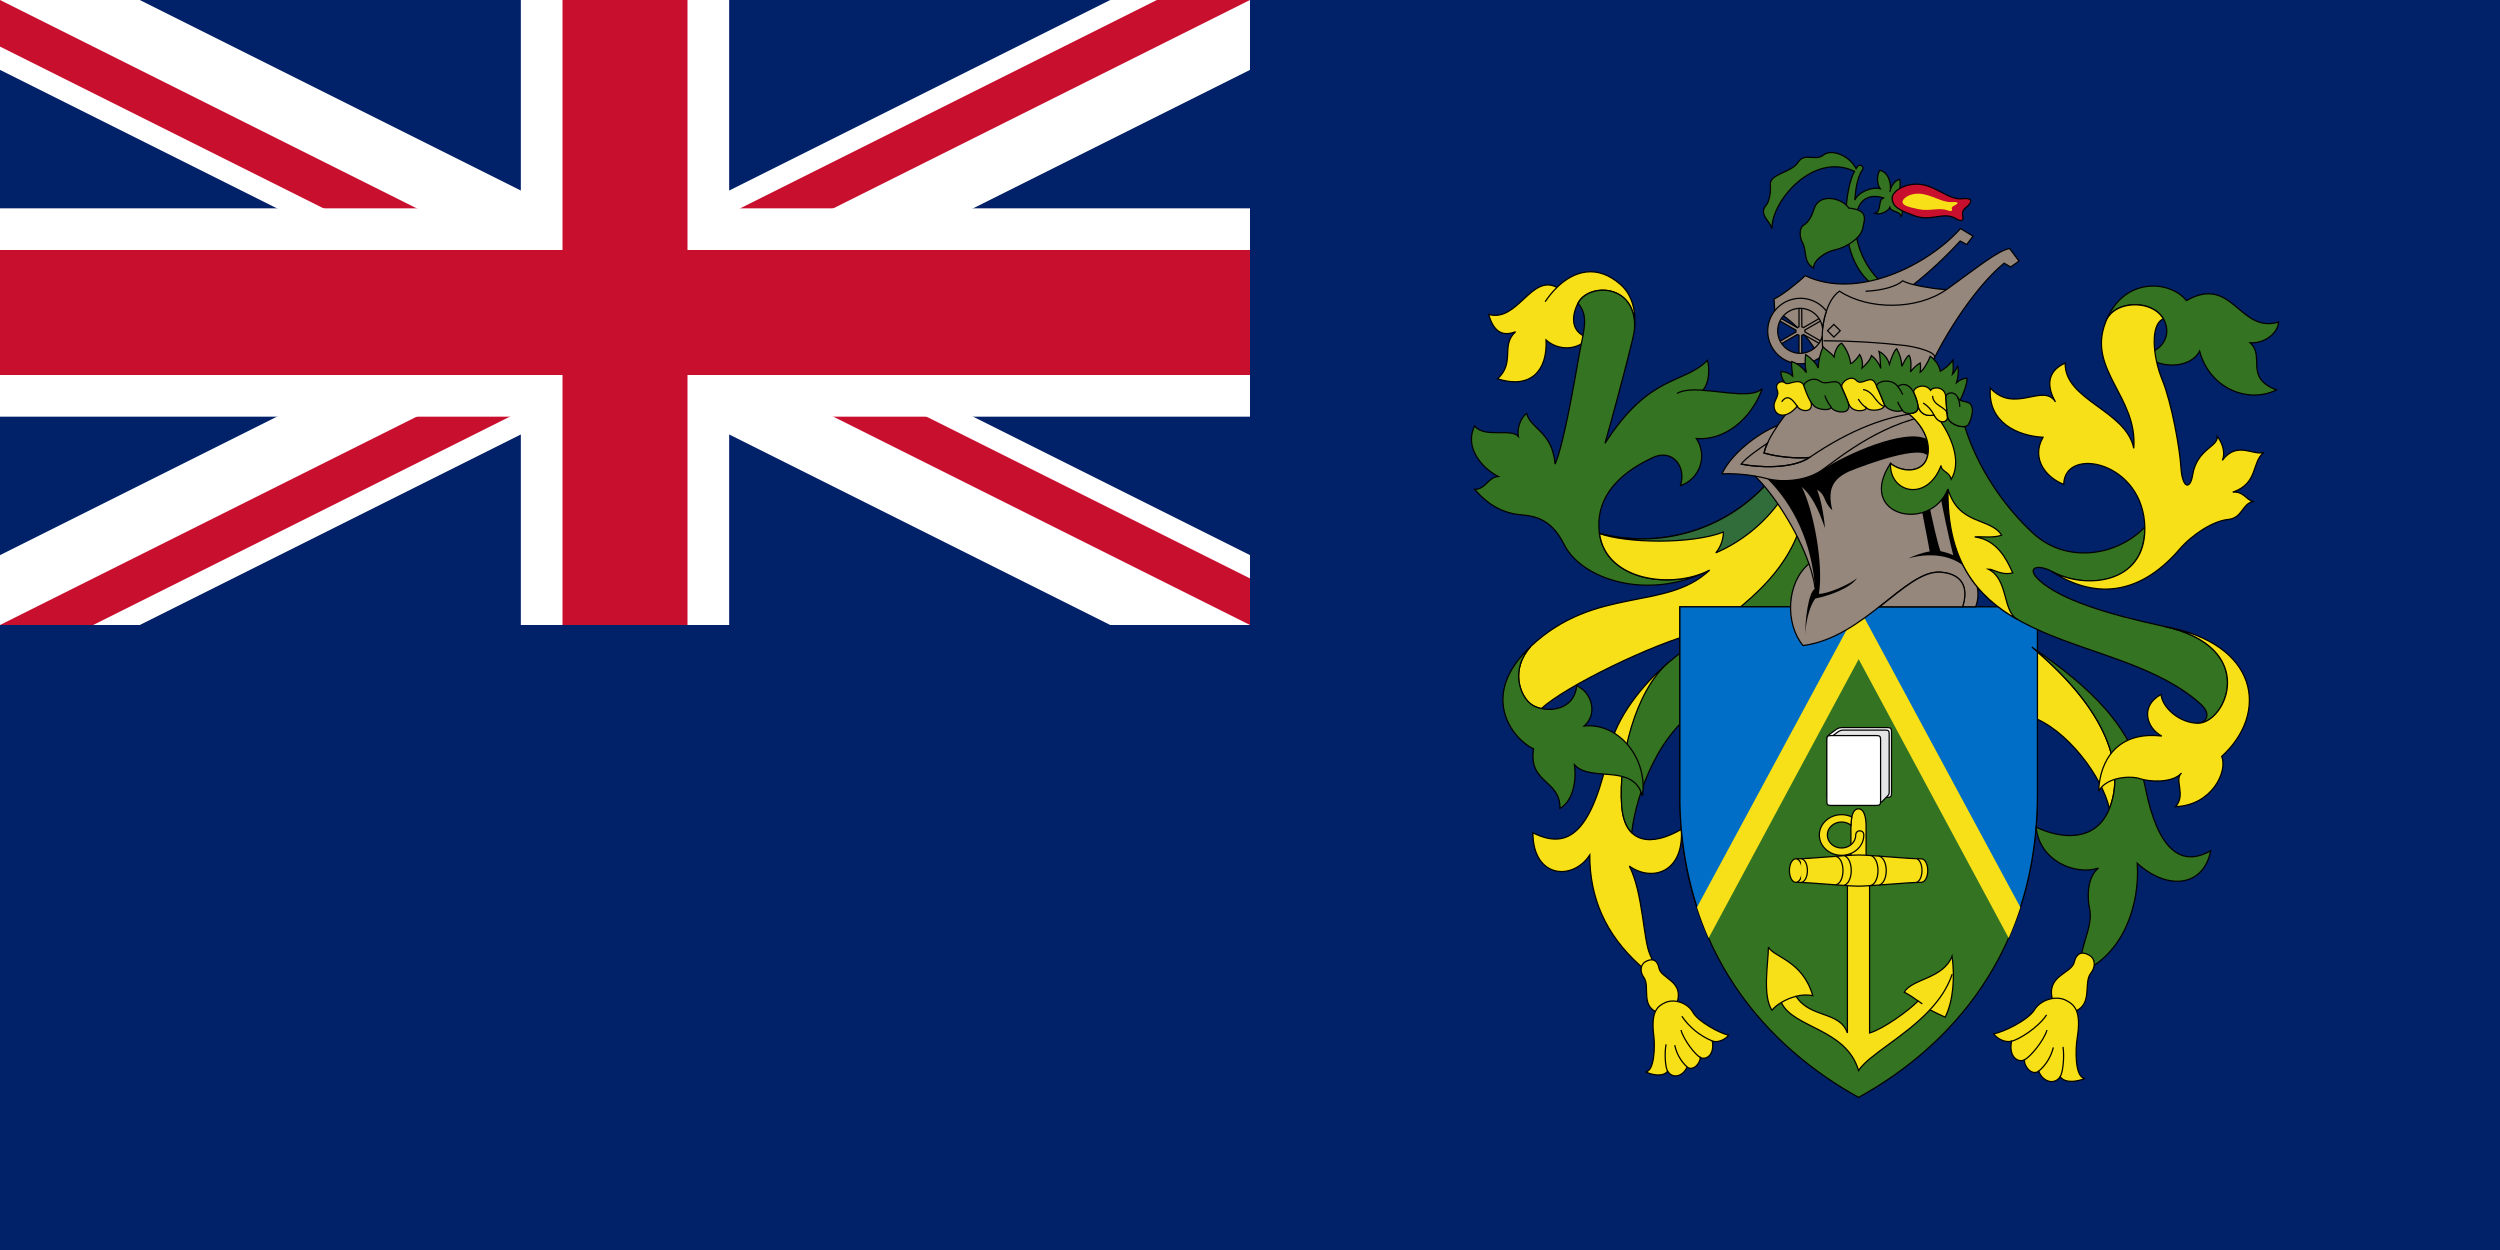
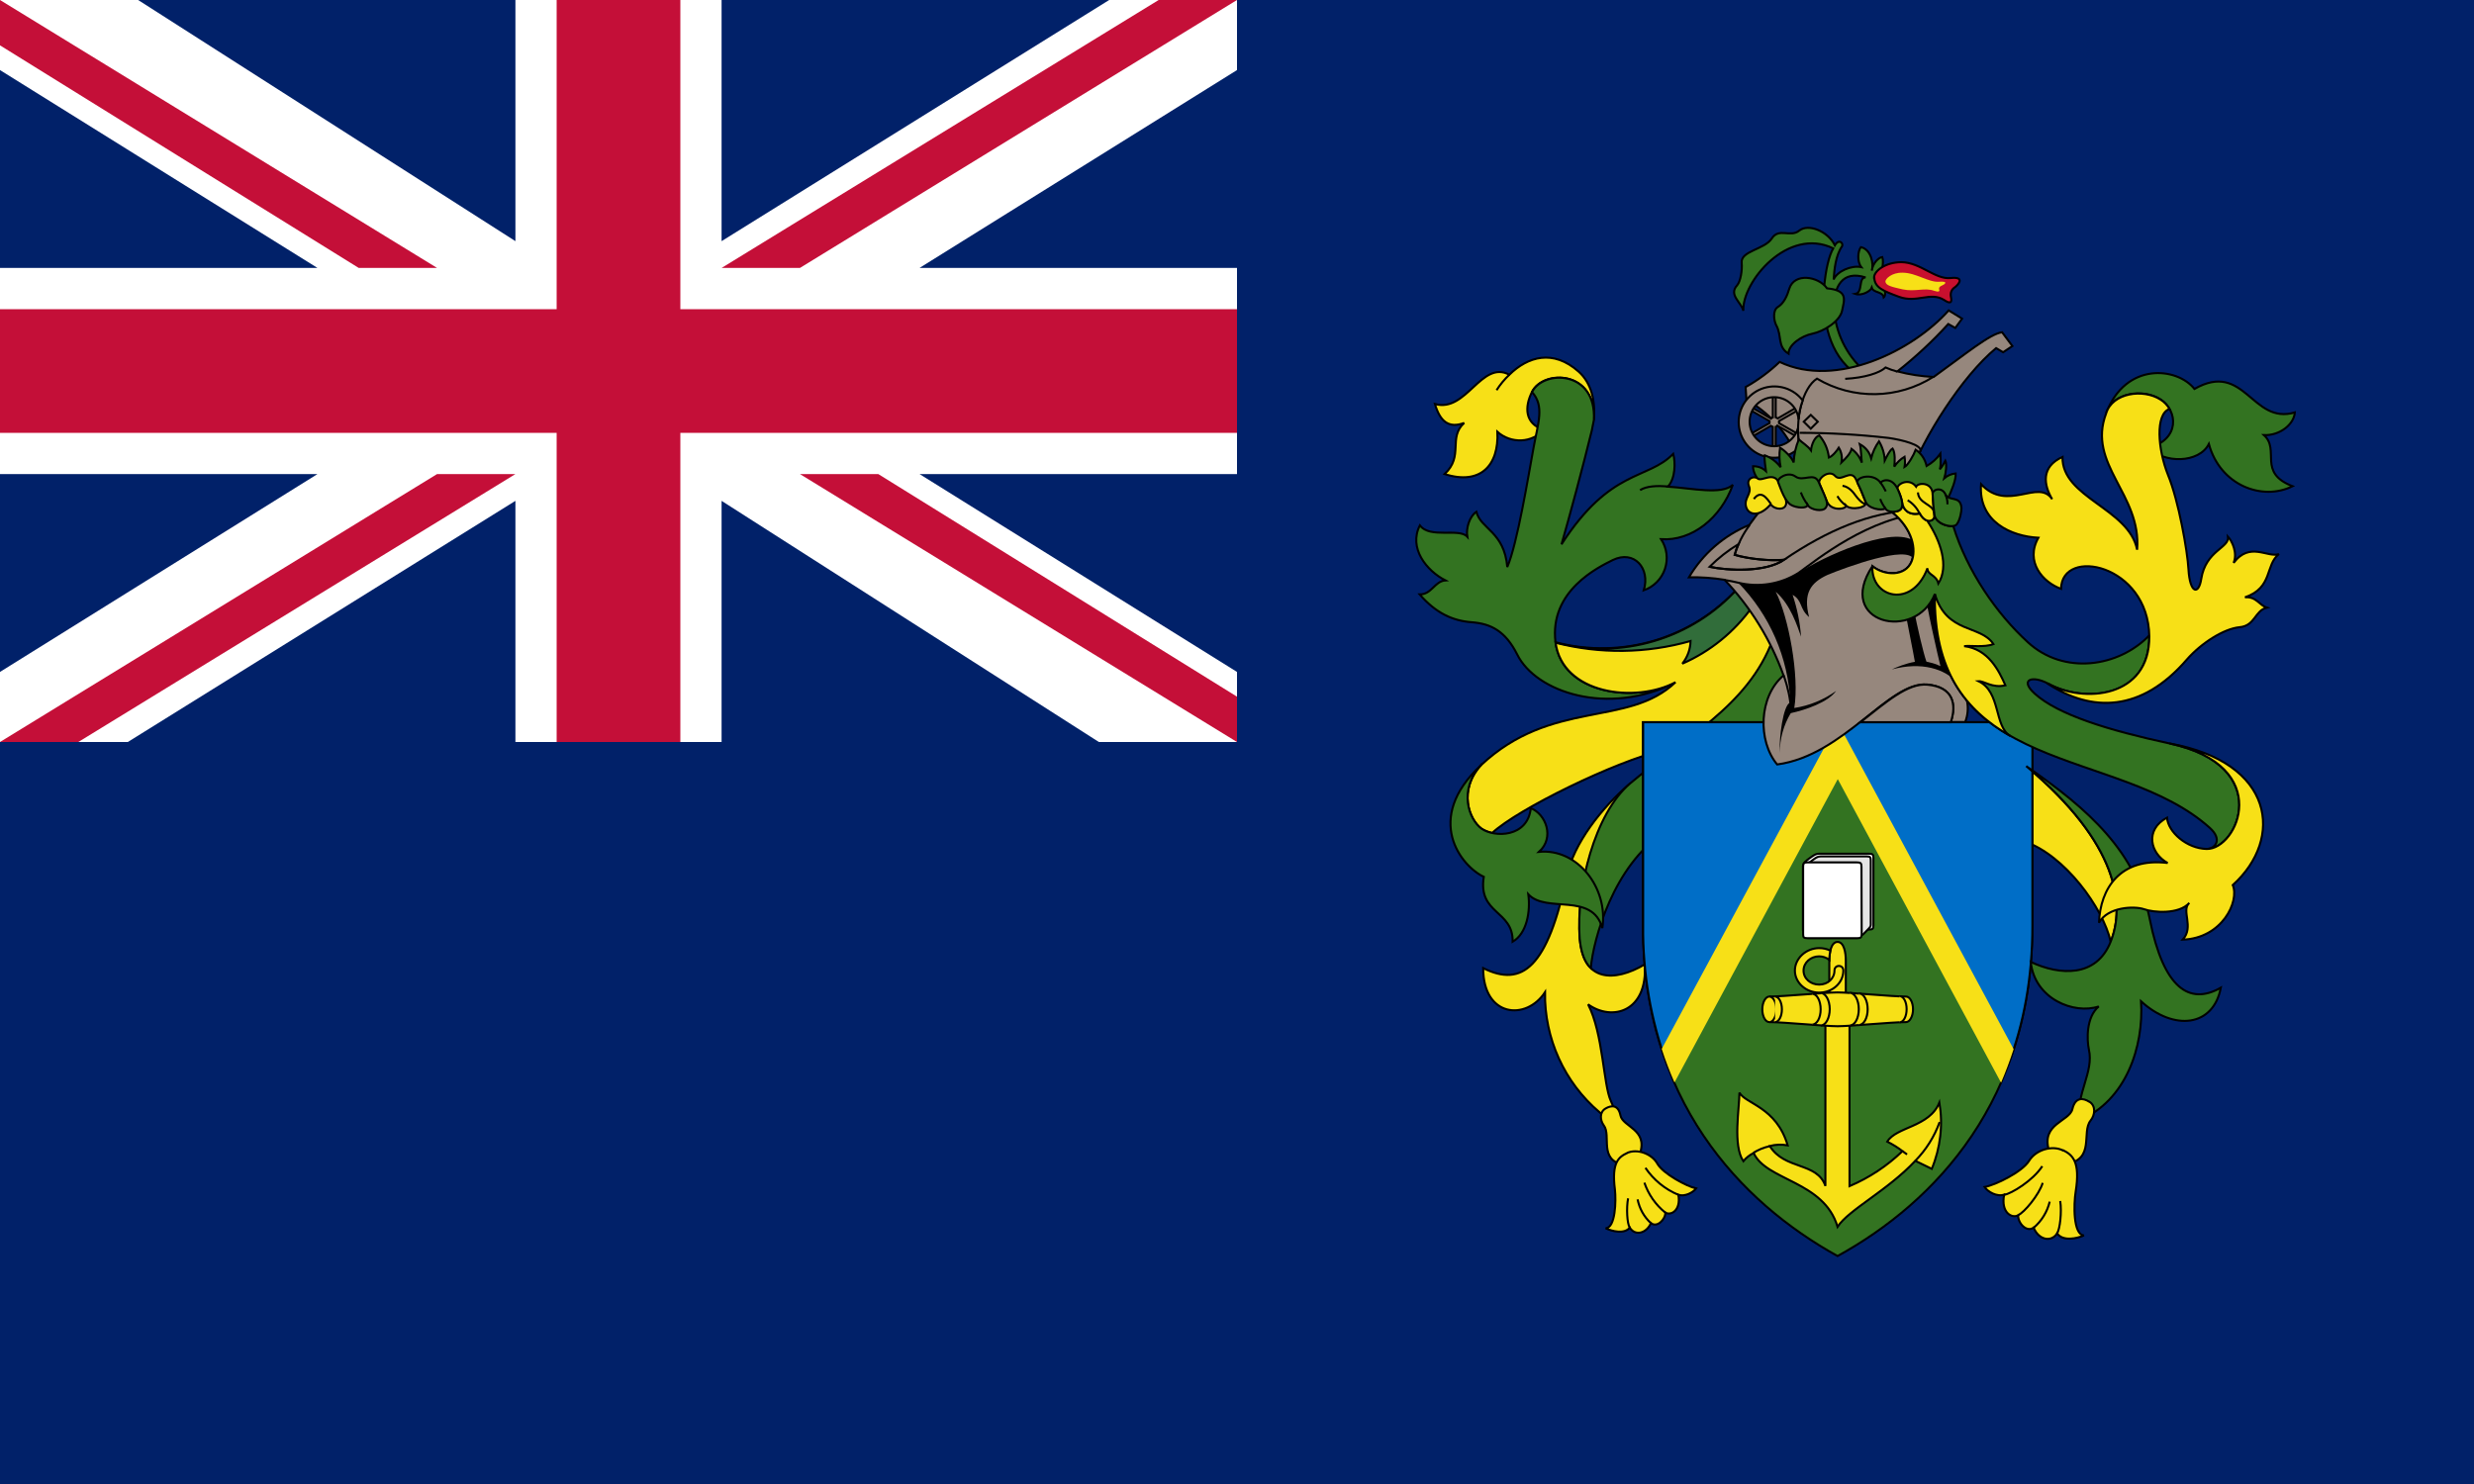
- <svg xmlns="http://www.w3.org/2000/svg" width="1200" height="600" viewBox="0 0 30 15">
-   <clipPath id="a">
-     <path d="M0 0v75h350v75h-50zm300 0H150v200H0v-50z" />
-   </clipPath>
-   <path fill="#012169" d="M0 0h30v15H0z" />
-   <path stroke="#fff" stroke-width="1.5" d="m0 0 15 7.5M15 0 0 7.5" />
-   <path stroke="#c8102e" stroke-width="20" d="m0 0 300 150m0-150L0 150" clip-path="url(#a)" transform="scale(.05)" />
-   <path stroke="#fff" stroke-width="2.5" d="M7.5 0v10M0 3.75h17.5" />
-   <path stroke="#c8102e" stroke-width="1.5" d="M7.5 0v10M0 3.75h17.5" />
-   <path fill="#012169" d="M15 0v7.5H0V15h30V0z" />
-   <g fill="#F7E017" stroke="#000" stroke-width=".015">
-     <path d="M20.018 7.954c-.32.271-.625.667-.7 1.025-.211 1.007-.491 1.231-.923 1.015 0 .541.474.582.682.266 0 .507.184.947.599 1.322.175.158.208.05.125-.125-.083-.175-.083-.74-.249-1.064.266.191.657.083.624-.441-.341.2-.68.192-.715-.283-.043-.557.174-1.366.557-1.715zM19.613 3.949c.023-.2-.02-.405-.166-.534-.282-.248-.558-.166-.764.034-.308-.166-.471.423-.82.324.058.191.15.274.324.208-.183.166 0 .366-.216.565.391.125.599-.091.582-.466.15.133.382.125.507-.025-.208-.067-.209-.247-.125-.416.125-.249.711-.239.678.31z" />
-     <path fill="#337321" d="M20.515 6.842c-.441.233-1.247.133-1.322-.441-.075-.574.482-.832.632-.906.233-.117.416.091.341.333a.377.377 0 0 0 .191-.565c.341.025.657-.233.79-.599-.12.114-.446.037-.714.02.083-.091.082-.269.057-.361-.282.29-.69.157-1.23.997.083-.291.241-.873.333-1.256.009-.038.016-.076.021-.115.032-.549-.553-.559-.678-.309.137.154.065.334.016.607-.058.324-.183 1.073-.291 1.322-.033-.391-.291-.416-.341-.607-.075.05-.116.183-.1.274-.092-.1-.408.025-.524-.125-.125.249.075.499.283.607-.121.008-.15.154-.283.154.179.208.362.291.574.308.212.017.37.096.499.353.208.417 1 .687 1.746.309z" />
-     <path d="M21.613 6.334c-.249.69-.931 1.181-1.239 1.256-.524.127-1.592.646-1.878.913a.332.332 0 0 1-.118-.048c-.141-.1-.258-.424-.008-.699.782-.732 1.622-.416 2.146-.915-.441.233-1.247.133-1.322-.441a2.029 2.029 0 0 0 2.012-.599c.091.101.357.417.407.533z" />
-     <path fill="#337321" d="M20.018 7.954c-.395.335-.6 1.158-.558 1.715.012.155.055.26.121.324.029-.316.249-1.133.81-1.497.474-.308 1.214-.998 1.489-1.788a.634.634 0 0 0-.291-.341c-.273.746-1.002 1.104-1.571 1.587z" />
-     <path fill="#316D3A" d="M21.359 6.014a1.854 1.854 0 0 1-.769.62.403.403 0 0 0 .091-.249c-.391.15-1.173.133-1.489.017a2.029 2.029 0 0 0 2.012-.599c.068.074.126.14.155.211z" />
-     <path fill="#337321" d="M18.37 7.756c-.636.595-.216 1.114.033 1.231-.066.416.324.366.316.715.158-.091.2-.333.175-.524.2.216.707-.025.815.374.067-.441-.274-.881-.698-.84.175-.158.075-.416-.091-.482-.033.324-.399.324-.541.225-.142-.1-.259-.424-.009-.699z" />
-     <path d="M19.746 11.54c-.069.04-.064.129-.021.187.087.116-.062.38.22.437.083.017.147-.034.179-.129.087-.262-.191-.291-.216-.416-.025-.125-.104-.112-.162-.079z" />
-     <path d="M19.983 12.031c-.093.043-.175.104-.137.403.015.124.008.424-.1.428.066.033.208.069.266-.008.056.094.183.067.233-.05.066.054.158-.037.158-.116.058.037.175-.017.145-.195.071.025.162-.025.195-.071-.104-.021-.366-.162-.428-.274-.062-.113-.224-.167-.332-.117z" />
-     <g fill="none">
-       <path d="M18.542 3.62c.042-.062.089-.12.141-.171M20.124 4.721c.073-.042.185-.047.309-.039M20.012 12.854c-.029-.042-.04-.216-.019-.322M20.245 12.804a.493.493 0 0 1-.148-.262M20.403 12.688c-.058-.027-.2-.21-.231-.328M20.548 12.492a.825.825 0 0 1-.366-.297" />
-     </g>
-     <path d="M24.382 7.765c1.023.857 1.089 1.538.931 1.938-.083-.374-.507-.956-.948-1.106l.017-.832z" />
-     <path fill="#337321" d="M22.553 7.282h1.896v2.245c0 1.913-1.064 3.044-2.146 3.642-1.081-.599-2.146-1.73-2.146-3.642V7.282h1.331a.729.729 0 0 0 .15.466c.314-.031.669-.266.915-.466z" />
-     <path fill="#006EC7" d="M24.449 7.282v2.245c0 .577-.097 1.084-.262 1.525l-1.883-3.455-1.883 3.455a4.327 4.327 0 0 1-.262-1.525V7.282h4.29z" />
-     <path stroke="none" d="M24.244 10.887a4.274 4.274 0 0 1-.14.369l-1.8-3.346-1.8 3.346a3.969 3.969 0 0 1-.14-.369l1.941-3.598 1.939 3.598z" />
-     <path d="M23.159 12.118c.05.025.142.071.183.088.1-.2.116-.482.083-.732-.108.275-.474.266-.574.432.061.031.118.071.167.106-.125.125-.417.334-.583.384v-1.784c0-.125-.042-.229-.042-.333V9.91c0-.083-.017-.204-.091-.204-.075 0-.091.121-.091.204v.369c0 .104-.042.225-.042.333v1.784c-.091-.266-.45-.175-.616-.441a.466.466 0 0 1 .2-.008c-.125-.424-.466-.457-.532-.582 0 .175-.075.582.042.757a.437.437 0 0 1 .113-.092c.141.308.777.309.927.816.12-.187.553-.403.856-.728z" />
-     <path d="M22.303 10.634c.141 0 .59-.046.753-.046.042 0 .077-.063.077-.141s-.034-.141-.077-.141c-.162 0-.611-.046-.753-.046-.141 0-.59.046-.753.046-.042 0-.077.063-.077.141s.034.141.077.141c.163 0 .612.046.753.046z" />
-     <path d="M22.212 9.903a.18.18 0 0 0-.113-.039c-.094 0-.171.07-.171.156s.076.156.171.156c.094 0 .17-.07.17-.156 0-.067.097-.067.097 0 0 .135-.12.244-.267.244-.148 0-.267-.109-.267-.244s.12-.244.267-.244c.044 0 .086.01.123.027-.003.022-.01.064-.01.1zM21.551 10.588c.042 0 .076-.063.076-.141s-.034-.141-.076-.141" />
-     <path d="M21.613 10.588c.042 0 .076-.063.076-.141s-.034-.141-.076-.141M22.024 10.617c.051 0 .092-.076.092-.17 0-.094-.041-.17-.092-.17M22.119 10.624c.053 0 .096-.08.096-.178 0-.098-.043-.178-.096-.178M22.439 10.626c.054 0 .097-.081.097-.18 0-.099-.044-.18-.097-.18M22.539 10.621c.053 0 .096-.078.096-.174 0-.096-.043-.174-.096-.174M22.986 10.59c.043 0 .078-.064.078-.144s-.035-.144-.078-.144M21.376 12.03a.618.618 0 0 1 .178-.074M23.068 12.047l-.049-.035M23.159 12.118c.116-.125.213-.266.267-.428" />
-     <path fill="#FFF" d="M21.922 8.87c0-.041.033-.058.072-.087.047-.035.066-.052.108-.052h.546c.04 0 .05.01.05.048v.741c0 .037-.009.048-.05.048h-.726v-.706" />
-     <path fill="#E5E5E5" d="M22.513 9.633c.072 0 .059-.002.109-.052.053-.052.048-.048.048-.096v-.679c0-.035-.009-.045-.046-.045h-.505c-.04 0-.057.016-.1.049-.036.027-.066.044-.066.082v.741h.56z" />
-     <path fill="#FFF" d="M22.567 9.617c0 .037-.009.048-.05.048h-.546c-.041 0-.049-.01-.049-.048v-.742c0-.037.009-.048.049-.048h.546c.041 0 .05.01.05.048v.742z" />
-     <path fill="#96877D" d="M23.625 6.847a.419.419 0 0 1 .083.434h-.158c.066-.2.025-.39-.258-.415-.423-.037-.915.782-1.655.881-.216-.258-.205-.749.07-.982-.142-.409-.441-.859-.649-1.053a2.03 2.03 0 0 0-.394-.027c.108-.233.416-.478.666-.578.04-.059.084-.116.124-.167.025-.32 1.547-.17 1.871.029.001.359.142 1.554.3 1.878z" />
-     <g fill="#000" stroke="none">
-       <path d="M21.781 7.066c-.036-.554-.26-1.011-.575-1.322.15.042.457.042.665-.108.274-.183.99-.503 1.252-.366.021.046.033.15.017.216-.062-.166-.753.091-.948.17-.187.087-.27.204-.204.466-.108-.091-.071-.179-.183-.245.045.108.082.303.095.461-.042-.112-.116-.353-.279-.495.141.274.264.933.206 1.283.112 0 .36-.11.459-.189-.087.125-.339.212-.501.245-.073.087-.123.312-.119.437-.011-.154.037-.529.115-.553zM23.625 6.847c-.138-.153-.395-.236-.723-.147.05-.025.158-.067.254-.083-.012-.087-.091-.462-.104-.553l.092-.037c.046.225.104.482.141.586.029.008.096.021.154.05-.025-.087-.166-.715-.162-.782l.125-.067c.049.341.128.836.223 1.033z" />
-     </g>
-     <path fill="#96877D" d="M23.551 7.282c.066-.2.025-.39-.258-.415-.219-.019-.457.194-.738.415h.996zM21.713 5.49a1.648 1.648 0 0 1-.545-.054.64.64 0 0 1 .041-.118c-.087.058-.253.172-.316.251.2.042.612.063.82-.079z" />
-     <path fill="none" d="M21.708 6.766c.046.133.076.261.08.375M21.331 5.108c-.075.11-.141.228-.163.328.141.046.42.071.545.054" />
-     <path fill="none" d="M21.059 5.713c.054.009.104.019.147.031.15.042.457.042.665-.108.208-.15.773-.615 1.414-.665" />
-     <path fill="none" d="M20.894 5.569c.2.042.612.062.819-.079.482-.328.948-.52 1.414-.545" />
-     <path fill="#337321" d="M24.382 7.765c.698.482 1.214.948 1.364 1.696.15.748.433.948.782.748-.083.432-.516.482-.881.15.033.499-.166 1.098-.682 1.314-.033-.299.165-.536.108-.782-.025-.108-.033-.358.108-.474-.274.091-.707-.083-.748-.491.316.15.723.175.881-.225.157-.398.091-1.08-.932-1.936zM25.264 3.873c.216-.565.782-.507.973-.266.557-.316.632.399 1.106.258-.008.133-.166.258-.341.249.183.166-.075.416.316.565-.333.166-.798-.008-.923-.466-.108.216-.499.216-.657.042.341-.091.316-.407.125-.532-.193-.126-.533-.075-.599.15zM23.577 5.118c.155.5.476.966.822 1.283.399.366 1.002.274 1.339-.075.008.696-.713.75-1.114.532-.177-.096-.32-.046-.15.108.258.233.822.406 1.488.549 1.164.249.749 1.173.408 1.164.098-.002.178-.104.037-.231-1.01-.909-3.064-.551-3.031-2.58-.216.532-1.106.324-.69-.308.133.108.366.116.433-.05.052-.129.018-.354-.215-.548.038-.003.121 0 .112-.096.01.056.061.139.192.111.037.059.077.098.13.077.01-.004.042-.02.029-.079.01.112.141.151.21.143z" />
-     <path d="M24.623 6.858c.482.316 1.028.316 1.53-.266.158-.183.407-.341.582-.358.175-.017.166-.183.299-.216-.083-.025-.116-.125-.241-.112.312-.108.22-.358.374-.478-.125.046-.32-.141-.499.096.046-.108-.017-.237-.062-.287.017.125-.245.15-.295.466-.028.177-.125.166-.141-.108-.012-.201-.108-.757-.224-1.039-.116-.283-.143-.671.015-.729a.308.308 0 0 0-.098-.102c-.193-.126-.532-.075-.599.15-.216.565.391.89.341 1.505-.091-.457-.832-.574-.823-1.023-.241.108-.208.308-.116.466-.15-.233-.491.15-.782-.166-.033.416.333.574.632.59-.15.266.05.491.249.565.008-.466.963-.275.973.524.008.68-.724.738-1.115.522zM25.962 7.515c1.164.249.749 1.173.408 1.164-.217-.005-.424-.187-.437-.345-.249.133-.183.395.008.499-.524-.062-.744.283-.757.661.096-.175.387-.187.495-.15.108.037.387.058.499-.067-.092.079.058.262-.071.403.437-.017.628-.424.553-.603.566-.514.458-1.354-.698-1.562zM25.076 11.466c.076.047.066.147.015.21-.103.126.052.427-.265.478-.094.015-.163-.045-.194-.152-.086-.296.226-.316.259-.455.034-.138.121-.121.185-.081z" />
-     <path d="M24.79 12.003c.102.052.19.124.136.456-.023.138-.028.473.093.482-.076.034-.235.067-.297-.021-.067.102-.207.066-.258-.066-.077.057-.175-.049-.171-.137-.067.039-.194-.026-.154-.224-.08.025-.18-.035-.215-.087.117-.019.415-.165.49-.288.074-.122.257-.175.376-.115z" />
-     <path fill="none" d="M24.721 12.921c.034-.045.054-.24.035-.359M24.464 12.855a.545.545 0 0 0 .176-.286M24.292 12.718c.066-.028.232-.226.272-.357M24.138 12.494c.077-.013.318-.157.421-.316" />
-     <path d="M23.376 5.869c-.014.852.34 1.284.831 1.564-.182-.109-.103-.483-.349-.604.058-.004.15.079.295.046-.071-.158-.187-.399-.457-.432.071-.008.225.017.324-.021-.141-.217-.515-.113-.644-.553zM23.288 5.058c-.03-.01-.055-.04-.08-.079-.131.028-.182-.055-.192-.111.008.096-.074.092-.113.095.234.194.268.419.216.548-.067.166-.299.158-.433.05-.017.353.441.47.607.025 0 .075.096.067.121.166.118-.191.028-.466-.126-.694z" />
-     <path fill="#337321" d="M22.557 3.37a.994.994 0 0 1-.295-.694c.008-.183.083-.383.349-.299-.083 0-.025.166-.112.183.071.025.166-.033.179-.071.017.058.125.042.133.108.042-.033-.004-.195-.066-.229.046-.025.071-.154.05-.216-.042.008-.104.067-.116.15.021-.067-.004-.233-.121-.258-.033.046-.042.158.004.22-.108-.025-.266.046-.304.137.008-.11.024-.267.092-.366.023-.033-.033-.091-.077-.012-.081-.158-.297-.241-.393-.162s-.224-.037-.303.087c-.079.125-.347.138-.333.27.008.079-.011.201-.05.245-.096.108.046.187.071.283-.017-.316.486-.931.99-.69-.046.079-.086.237-.1.428-.021.283.021.682.295.915l.107-.029z" />
-     <path fill="#c8102e" d="M22.706 2.38c-.003-.075.127-.172.301-.17.21.002.372.193.54.175.168-.019.085.075.05.1-.035.025-.056.062-.044.108.012.046-.009.076-.077.033-.15-.094-.299.037-.497-.035-.169-.064-.268-.099-.273-.211z" />
-     <path fill="#96877D" d="M21.85 4.343c-.083-.262-.399-.549-.553-.615l-.008-.141c.083-.033.283-.191.374-.279.624.299 1.472-.125 1.863-.565l.15.091-.075.1-.079-.042a4.777 4.777 0 0 1-.561.523c.145.037.344.062.399.059.349-.25.623-.474.756-.491l.112.15-.1.071-.079-.046c-.374.308-.798.981-.965 1.43-.232-.05-1.064-.017-1.234-.245z" />
-     <path fill="none" d="M22.961 3.415a.607.607 0 0 1-.129-.045c-.067.062-.233.116-.445.125" />
-     <path fill="none" d="M21.883 4.251c-.056-.31.033-.653.191-.757.345.229.936.229 1.285-.021" />
-     <path fill="none" d="M21.883 4.089a8.87 8.87 0 0 1 .985.058c.141.021.378.079.345.15M22.006 4.045l.077-.076-.077-.076-.076.075.076.077z" />
-     <path fill="#337321" d="M22.187 2.497c-.096-.133-.359-.175-.416.004-.025.079-.062.162-.125.2-.062.037-.048.151-.021.2.066.121.008.237.137.316 0-.096.141-.195.262-.22.121-.025.303-.133.328-.254.026-.122.068-.222-.165-.246z" />
-     <path fill="#96877D" d="M21.588 3.694h.033l.001.227a.075.075 0 0 1 .02.01l.196-.113.017.029-.197.114c.001.007.002.015.001.022l.196.113-.017.029-.198-.112a.047.047 0 0 1-.019.012v.226h-.033v-.227a.075.075 0 0 1-.02-.01l-.196.113-.017-.029.197-.114c-.001-.007-.002-.015-.001-.022l-.196-.113.017-.029.197.113a.047.047 0 0 1 .019-.012v-.227z" />
-     <path fill="#96877D" d="M21.884 4.25a.393.393 0 1 1 .033-.517.887.887 0 0 0-.046.211.27.27 0 1 0-.268.296.276.276 0 0 0 .263-.202c.001.052.003.171.018.212z" />
-     <path fill="#337321" d="M21.438 4.625c-.025-.029-.071-.108-.066-.166a.217.217 0 0 1 .141.054c-.004-.042-.021-.133-.012-.175a.38.38 0 0 1 .175.133.603.603 0 0 1-.008-.216c.05.029.133.108.15.162a.716.716 0 0 1 .058-.254c.037.037.096.071.133.121.008-.067.042-.146.091-.166a.483.483 0 0 1 .108.245c.037-.012.087-.075.108-.108a.228.228 0 0 1 .029.162c.046-.042.1-.1.112-.15a.319.319 0 0 1 .112.154c-.008-.054-.004-.15-.021-.204a.24.24 0 0 1 .125.154c.017-.058.054-.162.087-.187a.455.455 0 0 1 .062.212c.021-.042.054-.116.087-.133.029.046.025.146.017.2a.4.4 0 0 1 .116-.108.348.348 0 0 1 0 .112c.037-.021.1-.133.121-.191a.29.29 0 0 1 .121.179.452.452 0 0 0 .15-.133c0 .029.013.108-.004.17.025-.025.05-.075.062-.096.017.042.004.141-.013.195a.219.219 0 0 1 .125-.054c.004.071-.046.195-.092.287-.398-.111-1.234-.153-2.074-.199z" />
-     <path stroke="none" d="M22.83 2.423c-.002-.031.066-.1.189-.099.147.001.283.109.4.101.118-.008.06.031.035.041-.025.01-.039.026-.031.044.009.019-.006.031-.054.014-.105-.038-.21.015-.348-.014-.119-.027-.188-.041-.191-.087z" />
-     <path d="M21.567 4.875c-.125.15-.249.125-.274.029-.025-.096.067-.141.033-.225-.033-.083.054-.121.096-.083.042.037.175-.083.233.042.058.125.104.212.071.262-.034.05-.134.025-.159-.025zM22.103 4.65c-.023-.055.106-.16.173-.085.067.075.171-.081.229.037.058.119.077.181.106.247.029.067-.158.102-.216.044.008.039-.162.07-.208-.042-.025-.059-.052-.128-.084-.201zM22.968 4.719c-.031-.058.121-.141.2-.035.021-.044.171-.052.181.075l.019.252c.004.05-.091.096-.16-.031-.123.025-.179-.044-.193-.116a.54.54 0 0 0-.047-.145z" />
-     <path fill="#337321" d="M21.648 4.636c-.019-.042.106-.125.191-.062.085.062.203-.054.254.058.102.227.108.243.077.287-.031.044-.164.027-.198-.033-.006.042-.121.035-.181.002-.068-.038-.116-.177-.143-.252zM22.523 4.646c-.029-.064.166-.121.252-.008.044-.04.139-.042.193.081.054.123.062.191.023.222-.028.022-.129.039-.162-.017-.046.029-.187.004-.218-.075-.031-.078-.058-.147-.088-.203zM23.351 4.769c-.004-.058.102-.085.141 0 .04.085.166.008.177.15.002.027-.015.131-.054.181s-.233 0-.245-.106a2.419 2.419 0 0 1-.019-.225z" />
-     <g fill="none">
-       <path d="M21.567 4.875c-.046-.062-.108-.162-.187-.054M21.973 4.885a.49.49 0 0 1-.075-.139M22.395 4.894a.345.345 0 0 1-.096-.106M22.357 4.675c.073.008.123.077.145.108.023.031.071.087.108.094M22.829 4.925c-.025-.04-.05-.075-.056-.104M22.775 4.638a.483.483 0 0 1 .058.098M23.207 4.979a.345.345 0 0 0-.129-.143M23.191 4.75c.004.123.168.131.175.218M23.492 4.769a.238.238 0 0 1 .025.114" />
-     </g>
-   </g>
+ <svg xmlns="http://www.w3.org/2000/svg" width="1200" height="720">
+   <path fill="#012169" d="M0 0h1200v720H0z" />
+   <path fill="#fff" d="M350 117V0H250v117L67 0H0v34l154 96H0v100h154L0 326v34h62l188-117v117h100V243l183 117h67v-34l-154-96h154V130H446l154-96V0h-62z" />
+   <path fill="#c40f38" d="M174 130 0 22V0l212 130zM330 0h-60v150H0v60h270v150h60V210h270v-60H330zm270 0h-38L350 130h38zM0 360h38l212-130h-38zm388-130 212 130v-22L426 230z" />
+   <path fill="#f7e017" stroke="#000" d="M790.8 380c-14 11.9-27.5 29.3-30.8 45-9.3 44.4-21.6 54.2-40.6 44.7 0 23.8 20.8 25.7 30 11.7a75 75 0 0 0 26.4 58.2c7.7 7 9.1 2.2 5.5-5.5s-3.7-32.6-11-46.8c11.7 8.4 28.9 3.6 27.5-19.4-15 8.8-30 8.4-31.5-12.5-1.9-24.5 7.7-60 24.5-75.4ZM773 203.8c1-8.8-1-17.9-7.3-23.5-12.4-11-24.6-7.3-33.6 1.5-13.6-7.3-20.8 18.6-36.1 14.2 2.5 8.4 6.6 12 14.2 9.2-8 7.3 0 16-9.5 24.8 17.2 5.5 26.4-4 25.6-20.5 6.6 5.9 16.9 5.5 22.4-1-9.2-3-9.3-11-5.6-18.4 5.5-11 31.3-10.5 29.9 13.7Z" />
+   <path fill="#337321" stroke="#000" d="M812.7 331c-19.4 10.3-55 5.9-58.2-19.3s21.2-36.7 27.8-40c10.3-5 18.3 4 15 14.7a16.6 16.6 0 0 0 8.4-24.8c15 1 29-10.3 34.8-26.4-5.3 5-19.7 1.7-31.5.9 3.7-4 3.7-11.8 2.6-15.9-12.5 12.8-30.4 7-54.2 43.9 3.7-12.8 10.6-38.4 14.7-55.3l1-5c1.3-24.2-24.4-24.6-30-13.6 6.1 6.8 3 14.7.8 26.7-2.6 14.2-8 47.2-12.8 58.2-1.5-17.2-12.8-18.3-15-26.8-3.3 2.2-5.1 8-4.4 12.1-4-4.4-18 1.1-23-5.5-5.6 11 3.2 22 12.4 26.7-5.3.4-6.6 6.8-12.5 6.8 7.9 9.1 16 12.8 25.3 13.5s16.3 4.3 22 15.6c9 18.3 44 30.2 76.8 13.6Z" />
+   <path fill="#f7e017" stroke="#000" d="M861 308.7c-11 30.4-41 52-54.5 55.3-23.1 5.5-70.1 28.4-82.7 40.1q-2.7-.5-5.2-2c-6.2-4.5-11.3-18.7-.3-30.8 34.4-32.3 71.4-18.3 94.4-40.3-19.4 10.3-54.9 5.9-58.2-19.4a89 89 0 0 0 88.6-26.4c4 4.5 15.7 18.4 17.9 23.5Z" />
+   <path fill="#337321" stroke="#000" d="M790.8 380c-17.4 14.7-26.4 51-24.6 75.4q1 10.2 5.4 14.3c1.2-13.9 11-49.8 35.6-65.9 20.9-13.5 53.4-43.9 65.5-78.6a28 28 0 0 0-12.8-15c-12 32.8-44 48.5-69.1 69.8Z" />
+   <path fill="#316d3a" stroke="#000" d="M849.8 294.6A82 82 0 0 1 816 322q3.8-4.8 4-11a125 125 0 0 1-65.6.8 89 89 0 0 0 88.6-26.4q4.7 4.8 6.8 9.3Z" />
+   <path fill="#337321" stroke="#000" d="M718.3 371.3c-28 26.1-9.5 49 1.4 54.1-2.9 18.3 14.3 16.1 14 31.5 6.9-4 8.7-14.7 7.6-23 8.8 9.4 31.1-1.2 35.9 16.4 3-19.4-12-38.8-30.7-37 7.7-7 3.3-18.3-4-21.2-1.5 14.3-17.6 14.3-23.8 10-6.3-4.5-11.4-18.8-.4-30.9Z" />
+   <path fill="#f7e017" stroke="#000" d="M778.8 537.8c-3 1.7-2.8 5.6-.9 8.2 3.8 5-2.7 16.7 9.7 19.2 3.6.8 6.5-1.5 7.9-5.7 3.8-11.5-8.4-12.8-9.5-18.3s-4.6-4.9-7.2-3.4Z" />
+   <path fill="#f7e017" stroke="#000" d="M789.3 559.4c-4.1 1.9-7.7 4.5-6 17.7.6 5.5.3 18.7-4.5 18.8 3 1.5 9.2 3 11.7-.3 2.5 4.1 8 3 10.3-2.2 2.9 2.4 7-1.7 7-5.1 2.5 1.6 7.6-.8 6.3-8.6 3.1 1 7.1-1.1 8.6-3.1-4.6-1-16.1-7.2-18.8-12-2.8-5-10-7.4-14.7-5.2Z" />
+   <path fill="none" stroke="#000" d="M725.9 189.3q2.7-4.2 6.2-7.5m63.4 56c3.2-2 8.1-2.2 13.6-1.8m-18.6 359.6c-1.3-1.9-1.7-9.5-.8-14.2m11 12q-5-4.7-6.4-11.5m13.4 6.4a32 32 0 0 1-10.1-14.5m16.5 5.9a36 36 0 0 1-16-13.1" />
+   <path fill="#f7e017" stroke="#000" d="M982.8 371.7c45 37.7 48 67.6 41 85.2-3.7-16.4-22.3-42-41.7-48.6z" />
+   <path fill="#337321" stroke="#000" d="M902.3 350.4h83.5v98.8c0 84.2-46.9 134-94.5 160.2-47.5-26.3-94.4-76-94.4-160.2v-98.8h58.6A32 32 0 0 0 862 371c13.8-1.3 29.4-11.7 40.2-20.5Z" />
+   <path fill="#006ec7" stroke="#000" d="M985.8 350.4v98.8c0 25.4-4.3 47.7-11.6 67l-82.8-152-82.9 152a190 190 0 0 1-11.5-67v-98.8z" />
+   <path fill="#f7e017" d="M976.7 509q-2.7 8.3-6.1 16.3L891.4 378l-79.2 147.2q-3.5-8-6.2-16.3l85.4-158.3z" />
+   <path fill="#f7e017" stroke="#000" d="m929 563.2 8 3.9a59 59 0 0 0 3.7-32.2c-4.8 12-20.9 11.7-25.3 19q4 2 7.4 4.6a85 85 0 0 1-25.7 17v-78.6c0-5.5-1.8-10-1.8-14.6V466c0-3.6-.8-9-4-9s-4 5.4-4 9v16.3c0 4.5-1.9 9.9-1.9 14.6v78.5c-4-11.7-19.8-7.7-27-19.4q4.3-1.1 8.7-.3c-5.5-18.7-20.5-20.1-23.4-25.6 0 7.7-3.3 25.6 1.9 33.3q2-2.5 5-4c6.1 13.5 34.1 13.5 40.7 35.8 5.3-8.2 24.4-17.7 37.7-32Z" />
+   <path fill="#f7e017" stroke="#000" d="M891.3 497.9c6.2 0 26-2 33.2-2 1.8 0 3.4-2.8 3.4-6.2s-1.5-6.2-3.4-6.2c-7.2 0-27-2-33.2-2s-26 2-33.1 2c-1.8 0-3.4 2.8-3.4 6.2s1.5 6.2 3.4 6.2c7.2 0 27 2 33.1 2Z" />
+   <path fill="#f7e017" stroke="#000" d="M887.3 465.7a8 8 0 0 0-5-1.7c-4 0-7.5 3-7.5 6.9s3.4 6.8 7.6 6.8 7.4-3 7.4-6.8c0-3 4.3-3 4.3 0 0 6-5.3 10.7-11.7 10.7s-11.8-4.8-11.8-10.7S876 460 882.4 460q2.9 0 5.4 1.2c-.2 1-.5 2.8-.5 4.4Zm-29 30.2c1.8 0 3.3-2.8 3.3-6.2s-1.5-6.2-3.4-6.2" />
+   <path fill="#f7e017" stroke="#000" d="M861 495.9c1.8 0 3.3-2.8 3.3-6.2s-1.5-6.2-3.3-6.2m18 13.6c2.3 0 4.1-3.3 4.1-7.4s-1.8-7.5-4-7.5m4.1 15.3c2.4 0 4.3-3.6 4.3-7.9s-2-7.8-4.3-7.8m14.1 15.7c2.4 0 4.3-3.5 4.3-7.9s-2-7.9-4.3-7.9m4.4 15.6c2.3 0 4.2-3.4 4.2-7.6s-1.8-7.7-4.2-7.7m19.7 14c1.9 0 3.4-2.9 3.4-6.4s-1.5-6.3-3.4-6.3m-70.9 76q3.7-2.3 7.9-3.2m66.6 4-2.2-1.6m6.2 4.7a52 52 0 0 0 11.8-18.8" />
+   <path fill="#fff" stroke="#000" d="M874.6 420.3c0-1.8 1.4-2.6 3.1-3.9 2.1-1.5 3-2.2 4.8-2.2h24c1.8 0 2.2.4 2.2 2V449c0 1.6-.4 2-2.2 2h-32v-31" />
+   <path fill="#e5e5e5" stroke="#000" d="M900.6 453.9c3.1 0 2.6-.1 4.8-2.3 2.3-2.3 2-2.2 2-4.3v-29.8c0-1.6-.3-2-2-2h-22.2c-1.7 0-2.5.7-4.4 2.1-1.5 1.2-2.9 2-2.9 3.6V454z" />
+   <path fill="#fff" stroke="#000" d="M903 453.2c0 1.6-.4 2-2.2 2h-24c-1.9 0-2.2-.4-2.2-2v-32.7c0-1.6.4-2.1 2.1-2.1h24c1.8 0 2.2.4 2.2 2.1z" />
+   <path fill="#96877d" stroke="#000" d="M949.5 331.3a18 18 0 0 1 3.7 19h-7c2.9-8.7 1.1-17-11.4-18.2-18.6-1.6-40.2 34.4-72.8 38.8-9.5-11.4-9-33 3.1-43.2a133 133 0 0 0-28.6-46.4q-8.6-1.4-17.3-1.2a61 61 0 0 1 29.3-25.4q2.8-3.9 5.5-7.3c1-14.1 68-7.5 82.3 1.2 0 15.8 6.2 68.4 13.2 82.7Z" />
+   <path d="M868.4 340.9a89 89 0 0 0-25.3-58.2 38 38 0 0 0 29.2-4.7c12-8 43.6-22.2 55.1-16.1 1 2 1.5 6.6.8 9.5-2.8-7.3-33.2 4-41.7 7.5-8.3 3.8-12 9-9 20.5-4.8-4-3.1-8-8-10.8a83 83 0 0 1 4.1 20.3c-1.8-5-5.1-15.6-12.3-21.8 6.2 12 11.6 41 9 56.4a47 47 0 0 0 20.3-8.3c-3.8 5.5-15 9.3-22 10.8a37 37 0 0 0-5.3 19.2c-.5-6.8 1.6-23.3 5-24.3m81.1-9.6c-6-6.8-17.4-10.4-31.8-6.5 2.2-1.1 7-3 11.2-3.7-.6-3.8-4-20.3-4.6-24.3l4-1.6c2 9.9 4.6 21.2 6.2 25.8 1.3.3 4.3.9 6.8 2.2-1-3.9-7.3-31.5-7.1-34.4l5.5-3c2.1 15 5.6 36.8 9.8 45.5" />
+   <path fill="#96877d" stroke="#000" d="M946.2 350.4c3-8.8 1.1-17.1-11.3-18.2-9.6-.9-20.1 8.5-32.5 18.2zm-80.8-78.8q-12.2.8-24-2.4a28 28 0 0 1 1.8-5.2 76 76 0 0 0-14 11c8.9 1.9 27 2.8 36.2-3.4Z" />
+   <path fill="none" stroke="#000" d="M865.2 327.7q3.1 9 3.5 16.5m-20.1-89.4a46 46 0 0 0-7.2 14.4c6.2 2 18.5 3.1 24 2.4" />
+   <path fill="none" stroke="#000" d="M836.6 281.4q3.6.6 6.5 1.3a38 38 0 0 0 29.2-4.7c9.2-6.6 34-27 62.3-29.3" />
+   <path fill="none" stroke="#000" d="M829.3 275c8.8 1.9 27 2.8 36-3.4 21.3-14.5 41.8-23 62.3-24" />
+   <path fill="#337321" stroke="#000" d="M982.8 371.7c30.7 21.2 53.4 41.7 60 74.6s19 41.7 34.4 32.9c-3.6 19-22.7 21.2-38.7 6.6 1.4 22-7.3 48.3-30 57.8-1.5-13.1 7.2-23.6 4.7-34.4-1-4.7-1.4-15.7 4.8-20.9-12 4-31.1-3.6-33-21.6 14 6.6 31.9 7.7 38.8-9.9 7-17.5 4-47.5-41-85.1Zm38.8-171.3c9.5-24.9 34.4-22.3 42.8-11.7 24.5-13.9 27.8 17.6 48.7 11.4-.4 5.8-7.3 11.3-15 11 8 7.2-3.3 18.2 13.9 24.8-14.7 7.3-35.1-.4-40.6-20.5-4.8 9.5-22 9.5-29 1.8 15-4 14-17.9 5.6-23.4s-23.5-3.3-26.4 6.6Zm-74.2 54.8c6.8 22 21 42.5 36.2 56.4 17.5 16.1 44 12.1 58.9-3.3.3 30.7-31.4 33-49 23.4-7.8-4.2-14.1-2-6.6 4.8 11.3 10.3 36.1 17.9 65.4 24.2 51.2 11 33 51.6 18 51.2 4.3-.1 7.8-4.6 1.6-10.2-44.4-40-134.8-24.2-133.4-113.5-9.4 23.4-48.6 14.3-30.3-13.5 5.8 4.7 16 5 19-2.3 2.3-5.6.8-15.5-9.4-24 1.7-.2 5.3 0 5-4.3.3 2.5 2.6 6.1 8.4 4.9 1.6 2.6 3.3 4.3 5.7 3.4.4-.2 1.8-.9 1.3-3.5.4 5 6.2 6.6 9.2 6.3Z" />
+   <path fill="#f7e017" stroke="#000" d="M993.4 331.8c21.2 13.8 45.2 13.8 67.3-11.8 7-8 18-15 25.6-15.7s7.3-8 13.2-9.5c-3.6-1.1-5.1-5.5-10.6-5 13.7-4.7 9.7-15.7 16.5-21-5.5 2-14.1-6.2-22 4.3 2-4.8-.7-10.5-2.7-12.7.7 5.5-10.8 6.6-13 20.5-1.2 7.8-5.5 7.3-6.2-4.7-.5-8.9-4.8-33.3-9.9-45.7-5-12.5-6.3-29.6.7-32.1q-1.6-2.8-4.3-4.5c-8.5-5.5-23.4-3.3-26.4 6.6-9.5 24.9 17.2 39.2 15 66.2-4-20.1-36.6-25.2-36.2-45-10.6 4.8-9.1 13.6-5 20.5-6.7-10.2-21.7 6.6-34.5-7.3-1.4 18.3 14.7 25.3 27.8 26-6.6 11.7 2.2 21.6 11 24.8.3-20.5 42.3-12 42.8 23 .3 30-31.9 32.6-49 23Zm59 28.9c51.1 11 32.9 51.6 17.9 51.2-9.6-.2-18.7-8.2-19.2-15.2-11 5.9-8.1 17.4.3 22-23-2.8-32.7 12.4-33.3 29 4.2-7.7 17-8.2 21.8-6.6 4.7 1.7 17 2.6 22-3-4.1 3.6 2.5 11.6-3.2 17.8 19.2-.7 27.6-18.6 24.3-26.5 25-22.6 20.2-59.6-30.7-68.7Zm-39 173.8c3.3 2 2.8 6.5.6 9.2-4.5 5.6 2.3 18.8-11.7 21-4.1.7-7.1-2-8.5-6.6-3.8-13 10-14 11.4-20s5.3-5.4 8.1-3.6Z" />
+   <path fill="#f7e017" stroke="#000" d="M1000.8 558.1c4.5 2.3 8.3 5.5 6 20-1 6.2-1.3 20.9 4 21.3-3.3 1.5-10.3 3-13-1-3 4.6-9.1 3-11.4-2.8-3.4 2.5-7.7-2.2-7.5-6-3 1.7-8.5-1.2-6.8-10-3.5 1.2-8-1.4-9.5-3.7 5.2-.9 18.3-7.3 21.6-12.7s11.3-7.7 16.5-5Z" />
+   <path fill="none" stroke="#000" d="M997.7 598.5c1.5-2 2.4-10.5 1.6-15.8m-12.9 13a24 24 0 0 0 7.8-12.7m-15.4 6.6c3-1.2 10.3-10 12-15.7m-18.7 5.8c3.4-.5 14-6.9 18.5-13.9" />
+   <path fill="#f7e017" stroke="#000" d="M938.5 288.2c-.6 37.5 15 56.5 36.6 68.9-8-4.8-4.5-21.3-15.4-26.6 2.6-.2 6.6 3.5 13 2-3.1-7-8.2-17.6-20-19 3-.4 9.8.7 14.2-1-6.2-9.5-22.7-4.9-28.4-24.3Zm-3.8-35.6q-2-.8-3.6-3.5c-5.7 1.2-8-2.4-8.4-5 .3 4.3-3.3 4.1-5 4.3 10.3 8.5 11.8 18.4 9.5 24-3 7.4-13.1 7-19 2.3-.8 15.5 19.4 20.7 26.7 1 0 3.4 4.2 3 5.3 7.4 5.2-8.4 1.2-20.5-5.5-30.6Z" />
+   <path fill="#337321" stroke="#000" d="M902.5 178.3a44 44 0 0 1-13-30.6c.4-8 3.7-16.8 15.4-13.1-3.7 0-1.1 7.3-5 8 3.2 1.1 7.4-1.4 8-3 .7 2.5 5.4 1.8 5.8 4.7 1.8-1.5-.2-8.6-3-10.1 2.1-1.1 3.2-6.8 2.3-9.5-1.9.3-4.6 3-5.1 6.6 1-3-.2-10.3-5.3-11.4-1.5 2-1.9 7 .2 9.7-4.8-1-11.7 2-13.4 6 .3-4.8 1-11.7 4-16 1-1.5-1.4-4-3.4-.6-3.5-7-13-10.6-17.3-7.1s-9.8-1.6-13.3 3.8-15.3 6-14.6 11.9c.3 3.5-.5 8.8-2.2 10.8-4.3 4.7 2 8.2 3 12.4-.7-13.9 21.5-41 43.6-30.3-2 3.4-3.7 10.4-4.4 18.8-.9 12.4 1 30 13 40.2z" />
+   <path fill="#c8102e" stroke="#000" d="M909 134.7c0-3.3 5.6-7.5 13.3-7.5 9.2.1 16.4 8.5 23.8 7.7 7.3-.8 3.7 3.3 2.2 4.4q-2.6 1.7-2 4.8 1 4.4-3.4 1.4c-6.6-4.1-13.1 1.7-21.8-1.5-7.5-2.8-11.8-4.4-12-9.3Z" />
+   <path fill="#96877d" stroke="#000" d="M871.4 221a56 56 0 0 0-24.3-27l-.4-6.2a81 81 0 0 0 16.5-12.2c27.4 13.1 64.7-5.5 82-25l6.5 4-3.3 4.5-3.4-1.9q-11.5 12.6-24.7 23a88 88 0 0 0 17.6 2.7c15.3-11 27.4-21 33.2-21.7l5 6.7-4.5 3-3.4-2c-16.5 13.6-35.2 43.2-42.5 63-10.2-2.2-46.8-.8-54.3-10.8Z" />
+   <path fill="none" stroke="#000" d="M920.3 180.3q-3-.8-5.7-2c-3 2.7-10.2 5-19.6 5.5" />
+   <path fill="none" stroke="#000" d="M872.9 217c-2.5-13.6 1.4-28.7 8.4-33.3a54 54 0 0 0 56.5-.9" />
+   <path fill="none" stroke="#000" d="M872.9 210q21.6 0 43.3 2.5c6.2.9 16.6 3.4 15.2 6.6M878.3 208l3.4-3.4-3.4-3.3-3.4 3.3z" />
+   <path fill="#337321" stroke="#000" d="M886.2 139.9c-4.2-5.9-15.8-7.7-18.3.1-1 3.5-2.7 7.2-5.5 8.9-2.7 1.6-2 6.6-.9 8.8 3 5.3.4 10.4 6 13.9 0-4.3 6.2-8.6 11.6-9.7s13.3-5.9 14.4-11.2c1.1-5.4 3-9.8-7.3-10.8Z" />
+   <path fill="#96877d" stroke="#000" d="M859.9 192.5h1.4v10l1 .5 8.6-5 .7 1.3-8.7 5v1l8.7 5-.7 1.2-8.8-5q-.3.5-.8.6v10h-1.4v-10l-1-.5-8.6 5-.7-1.3 8.7-5v-1l-8.7-5 .8-1.2 8.6 5q.4-.5.9-.6z" />
+   <path fill="#96877d" stroke="#000" d="M872.9 217a17.3 17.3 0 1 1 1.5-22.7q-1.7 4.5-2 9.2a11.9 11.9 0 1 0-11.9 13 12 12 0 0 0 11.6-8.8c0 2.3.1 7.5.8 9.3Z" />
+   <path fill="#337321" stroke="#000" d="M853.3 233.5c-1.1-1.3-3.1-4.7-3-7.3q3.7 0 6.3 2.4c-.2-1.9-1-5.9-.6-7.7q4.7 1.8 7.7 5.8-1-4.6-.3-9.5c2.2 1.3 5.8 4.8 6.6 7.2q.3-5.9 2.5-11.2c1.7 1.6 4.3 3.1 5.9 5.3.3-3 1.8-6.4 4-7.3q4 4.7 4.7 10.8c1.7-.6 3.9-3.3 4.8-4.8a10 10 0 0 1 1.3 7.2c2-1.9 4.4-4.4 4.9-6.6q3.5 2.6 5 6.7c-.4-2.3-.3-6.6-1-9q4.2 2.3 5.5 6.8a25 25 0 0 1 3.8-8.2 20 20 0 0 1 2.8 9.3c.9-1.8 2.4-5 3.8-5.8 1.3 2 1.1 6.4.8 8.8q2-3 5-4.8.4 2.5 0 5c1.7-1 4.5-5.9 5.4-8.4q4.1 2.8 5.3 7.9 4-2.3 6.6-5.9c0 1.3.6 4.8-.2 7.5 1.1-1.1 2.2-3.3 2.7-4.2.8 1.8.2 6.2-.5 8.5a10 10 0 0 1 5.5-2.3c.2 3-2 8.5-4 12.6-17.6-4.9-54.4-6.7-91.3-8.8Z" />
+   <path fill="#f7e017" d="M914.5 136.6c0-1.3 3-4.4 8.3-4.3 6.5 0 12.5 4.7 17.6 4.4 5.2-.4 2.7 1.4 1.6 1.8s-1.7 1.1-1.4 2-.2 1.3-2.4.6c-4.6-1.7-9.2.6-15.3-.7-5.2-1.2-8.2-1.8-8.4-3.8" />
+   <path fill="#f7e017" stroke="#000" d="M859 244.5c-5.5 6.6-11 5.5-12.1 1.3s3-6.2 1.4-10c-1.4-3.6 2.4-5.2 4.3-3.6s7.7-3.6 10.2 1.9 4.6 9.3 3.1 11.5-5.9 1.1-7-1Zm23.5-9.9c-1-2.4 4.7-7 7.6-3.7s7.6-3.6 10.1 1.6c2.6 5.2 3.4 8 4.7 10.9s-7 4.4-9.5 1.9c.3 1.7-7.1 3-9.2-1.9zm38 3c-1.3-2.5 5.4-6.2 8.9-1.5 1-2 7.5-2.3 8 3.3l.8 11c.2 2.3-4 4.3-7-1.3-5.5 1.1-8-2-8.5-5q-.6-3.4-2.1-6.4Z" />
+   <path fill="#337321" stroke="#000" d="M862.5 234c-.8-1.9 4.7-5.5 8.4-2.8s9-2.3 11.2 2.6c4.5 10 4.7 10.7 3.4 12.6s-7.2 1.2-8.7-1.4c-.3 1.8-5.4 1.5-8 0-3-1.6-5-7.7-6.3-11Zm38.5.4c-1.3-2.8 7.3-5.3 11.1-.3 2-1.8 6.1-1.9 8.5 3.5s2.7 8.4 1 9.8c-1.2 1-5.7 1.7-7.1-.7-2 1.2-8.3.1-9.6-3.3q-2-5.3-3.9-9Zm36.4 5.4c-.1-2.5 4.5-3.7 6.2 0s7.3.4 7.8 6.6c.1 1.2-.6 5.8-2.3 8s-10.3 0-10.8-4.7q-.7-4.8-.9-9.9Z" />
+   <path fill="none" stroke="#000" d="M859 244.5c-2-2.7-4.8-7.1-8.3-2.4m26.1 2.8q-2.1-2.8-3.3-6m21.9 6.4a15 15 0 0 1-4.2-4.6m2.5-5c3.2.4 5.4 3.4 6.4 4.8s3.1 3.8 4.7 4m9.7 2.2q-1.9-2.7-2.5-4.6m.1-8q1.5 2 2.6 4.3M931 249a15 15 0 0 0-5.7-6.3m5-3.8c.2 5.4 7.4 5.8 7.7 9.6m5.5-8.8q1.2 2.4 1.1 5" />
</svg>
